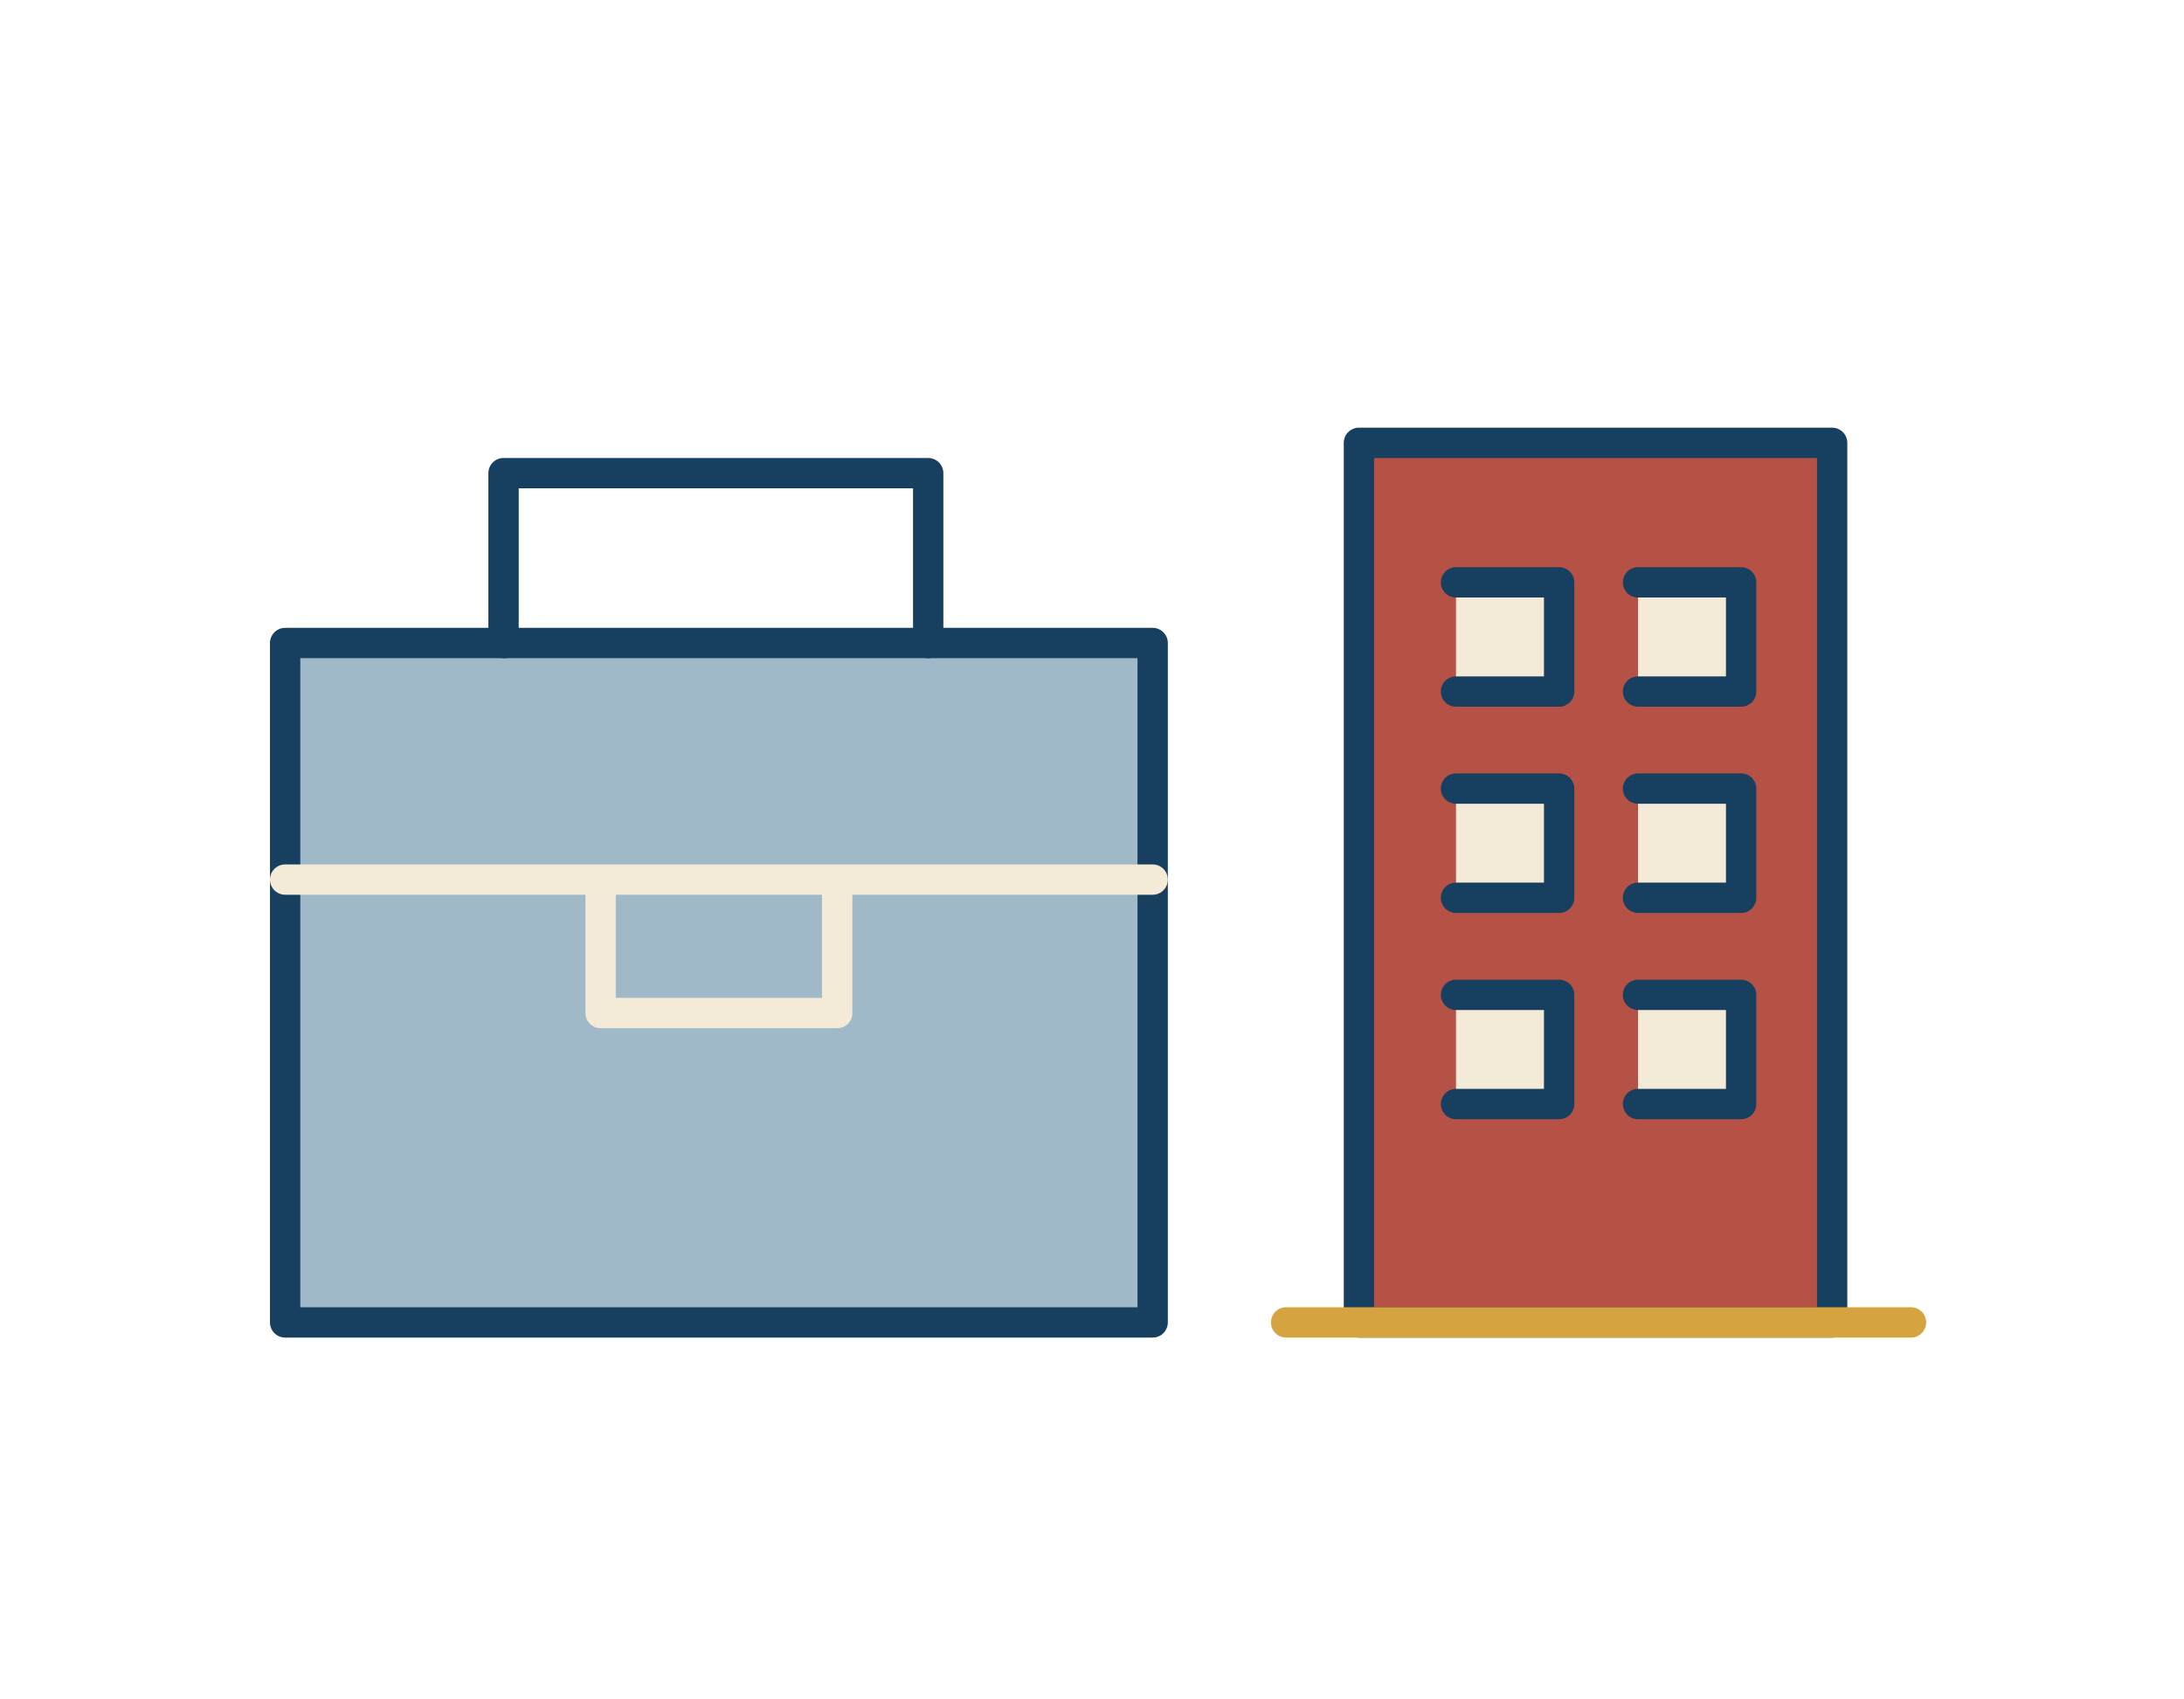
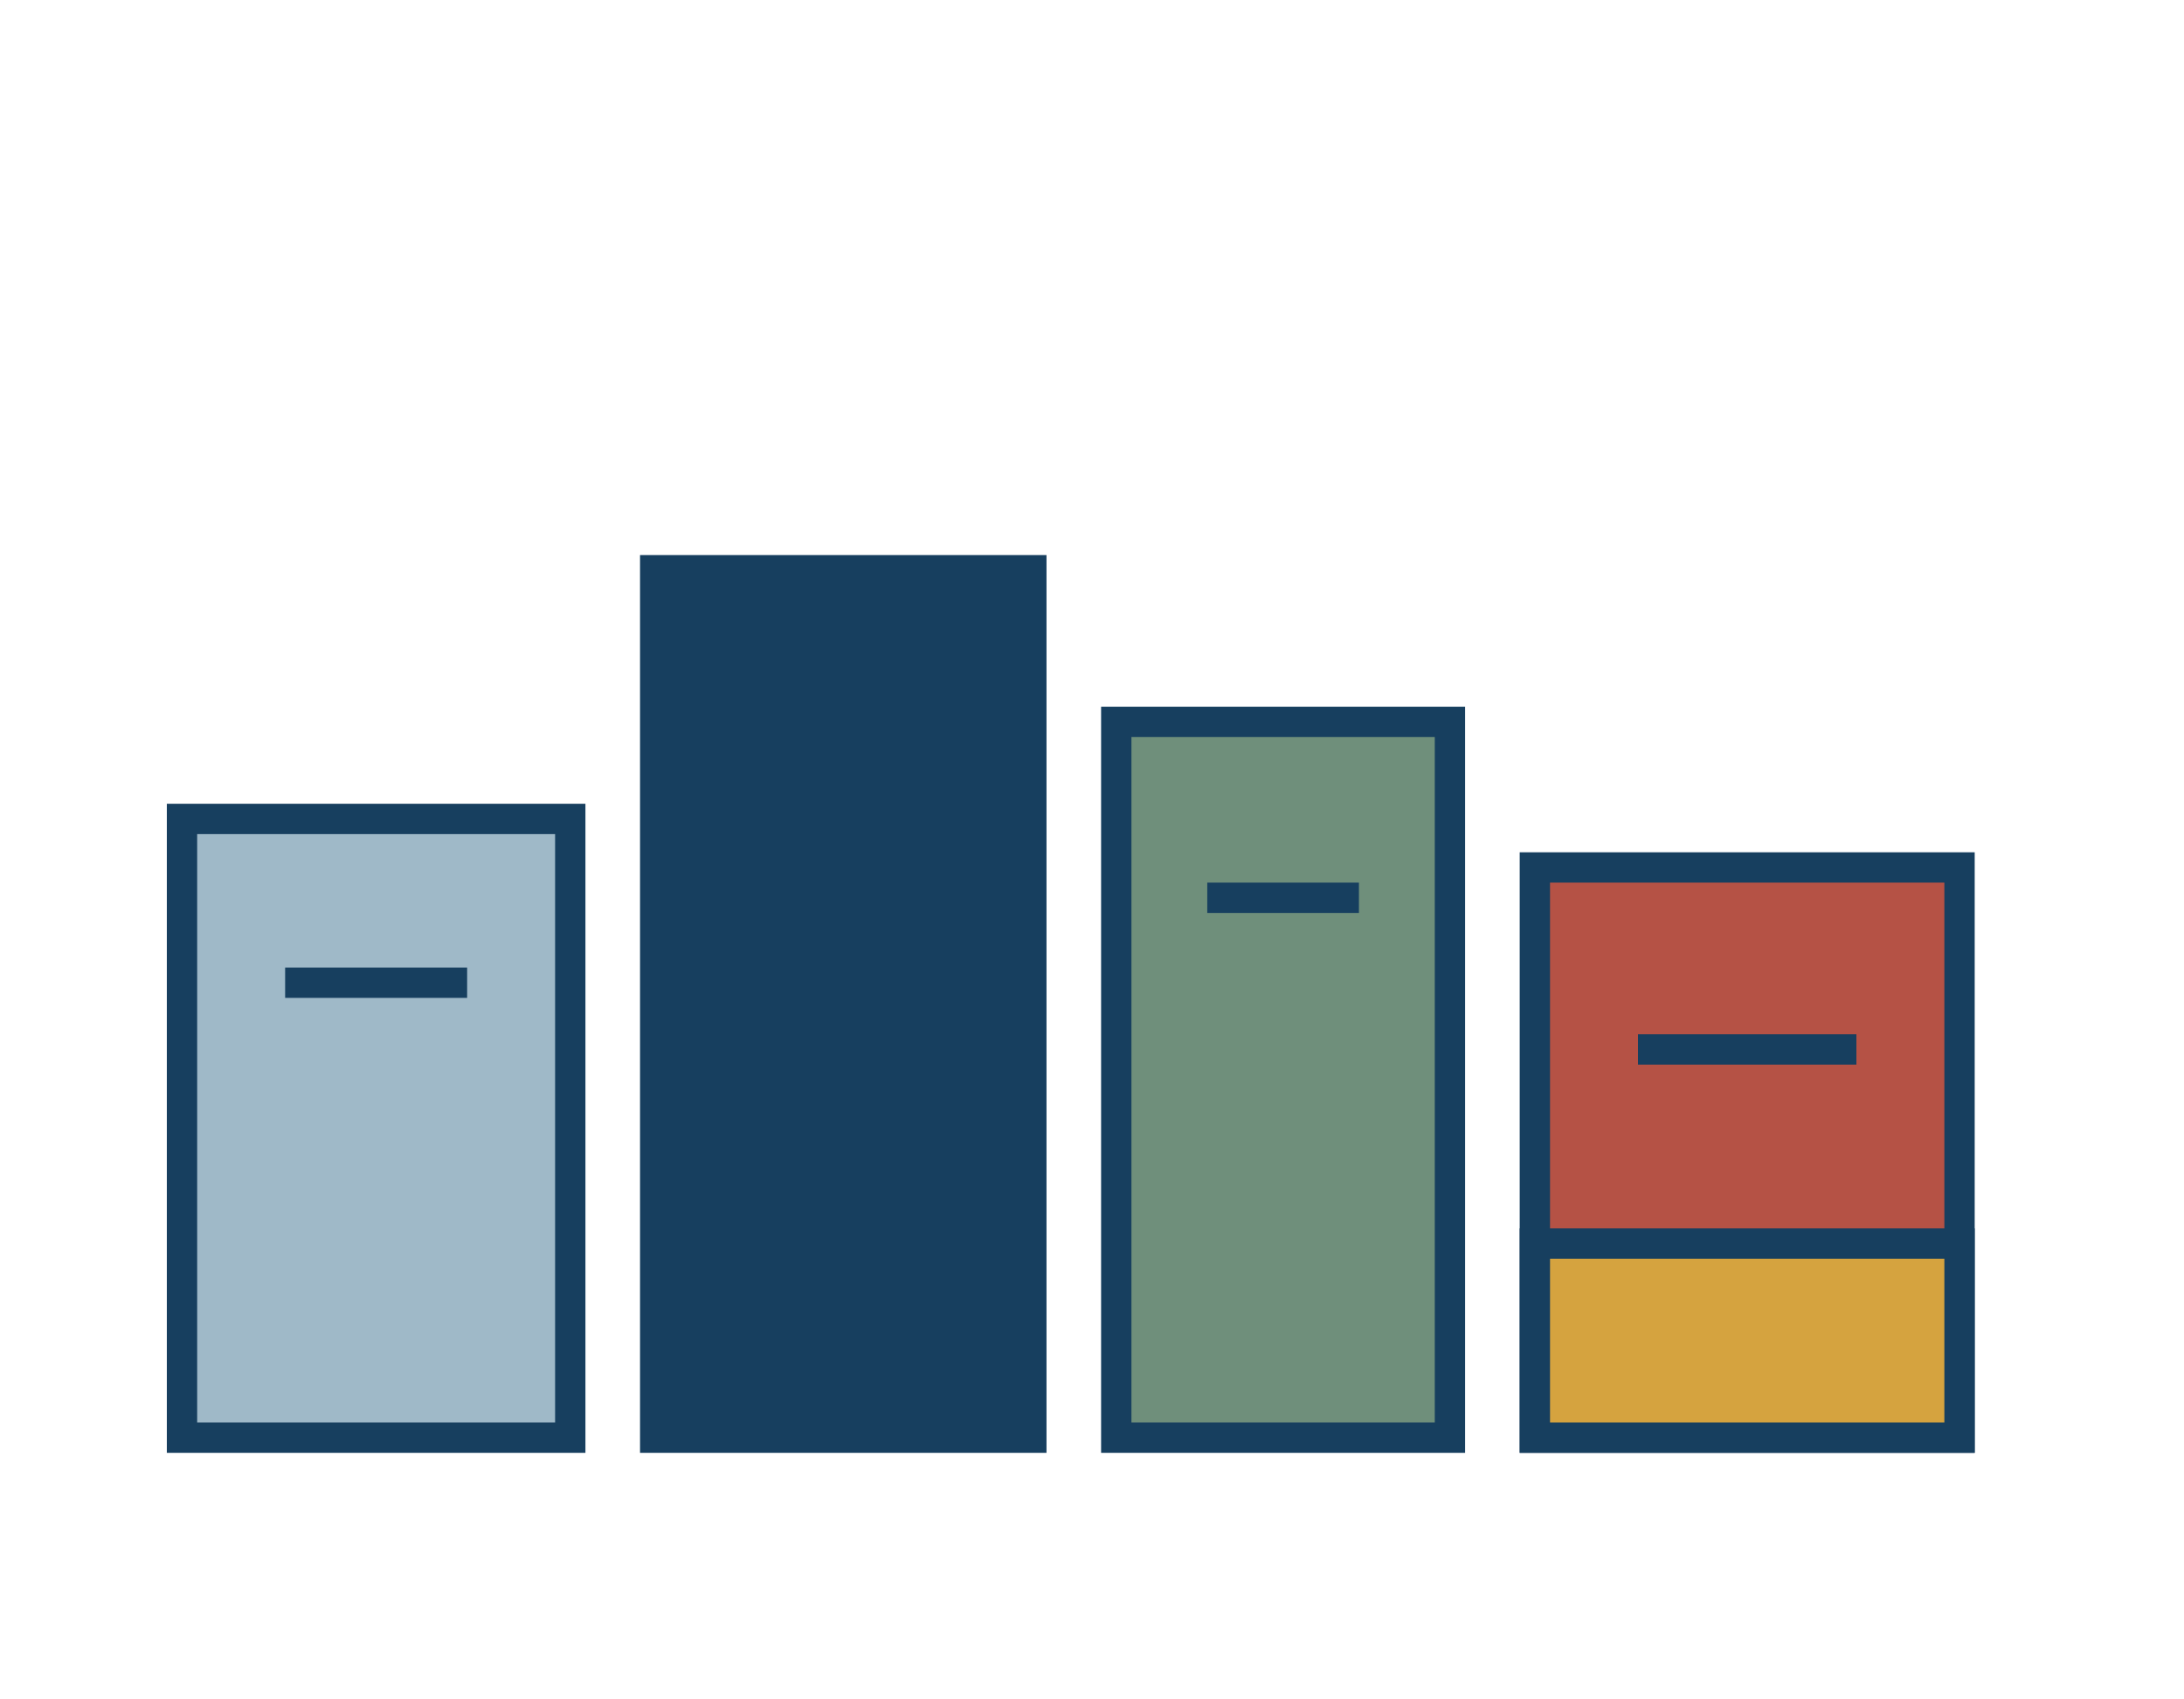
- <svg xmlns="http://www.w3.org/2000/svg" width="360" height="280" viewBox="0 0 360 280">
-   <g stroke="#173f5f" stroke-width="5" stroke-linecap="round" stroke-linejoin="round">
-     <path d="M47 106h143v112H47z" fill="#9fb9c8" />
-     <path d="M83 106V78h70v28" fill="none" />
-     <path d="M47 145h143M99 145v22h39v-22" fill="none" stroke="#f3ead7" />
-     <path d="M224 73h78v145h-78z" fill="#b55245" />
-     <path d="M240 96h17v18h-17M270 96h17v18h-17M240 130h17v18h-17M270 130h17v18h-17M240 164h17v18h-17M270 164h17v18h-17" fill="#f3ead7" />
-     <path d="M212 218h103" stroke="#d5a33f" />
+ <svg xmlns="http://www.w3.org/2000/svg" viewBox="0 0 360 280">
+   <g stroke="#173f5f" stroke-width="5">
+     <path fill="#9fb9c8" d="M30 135h64v102H30z" />
+     <path fill="#173f5f" d="M108 94h62v143h-62z" />
+     <path fill="#6f8f7b" d="M184 119h55v118h-55z" />
+     <path fill="#b55245" d="M253 143h70v94h-70z" />
+     <path d="M47 162h30M124 125h30M199 148h25M270 173h36" fill="none" />
+     <path fill="#d5a33f" d="M253 205h70v32h-70z" />
  </g>
</svg>
